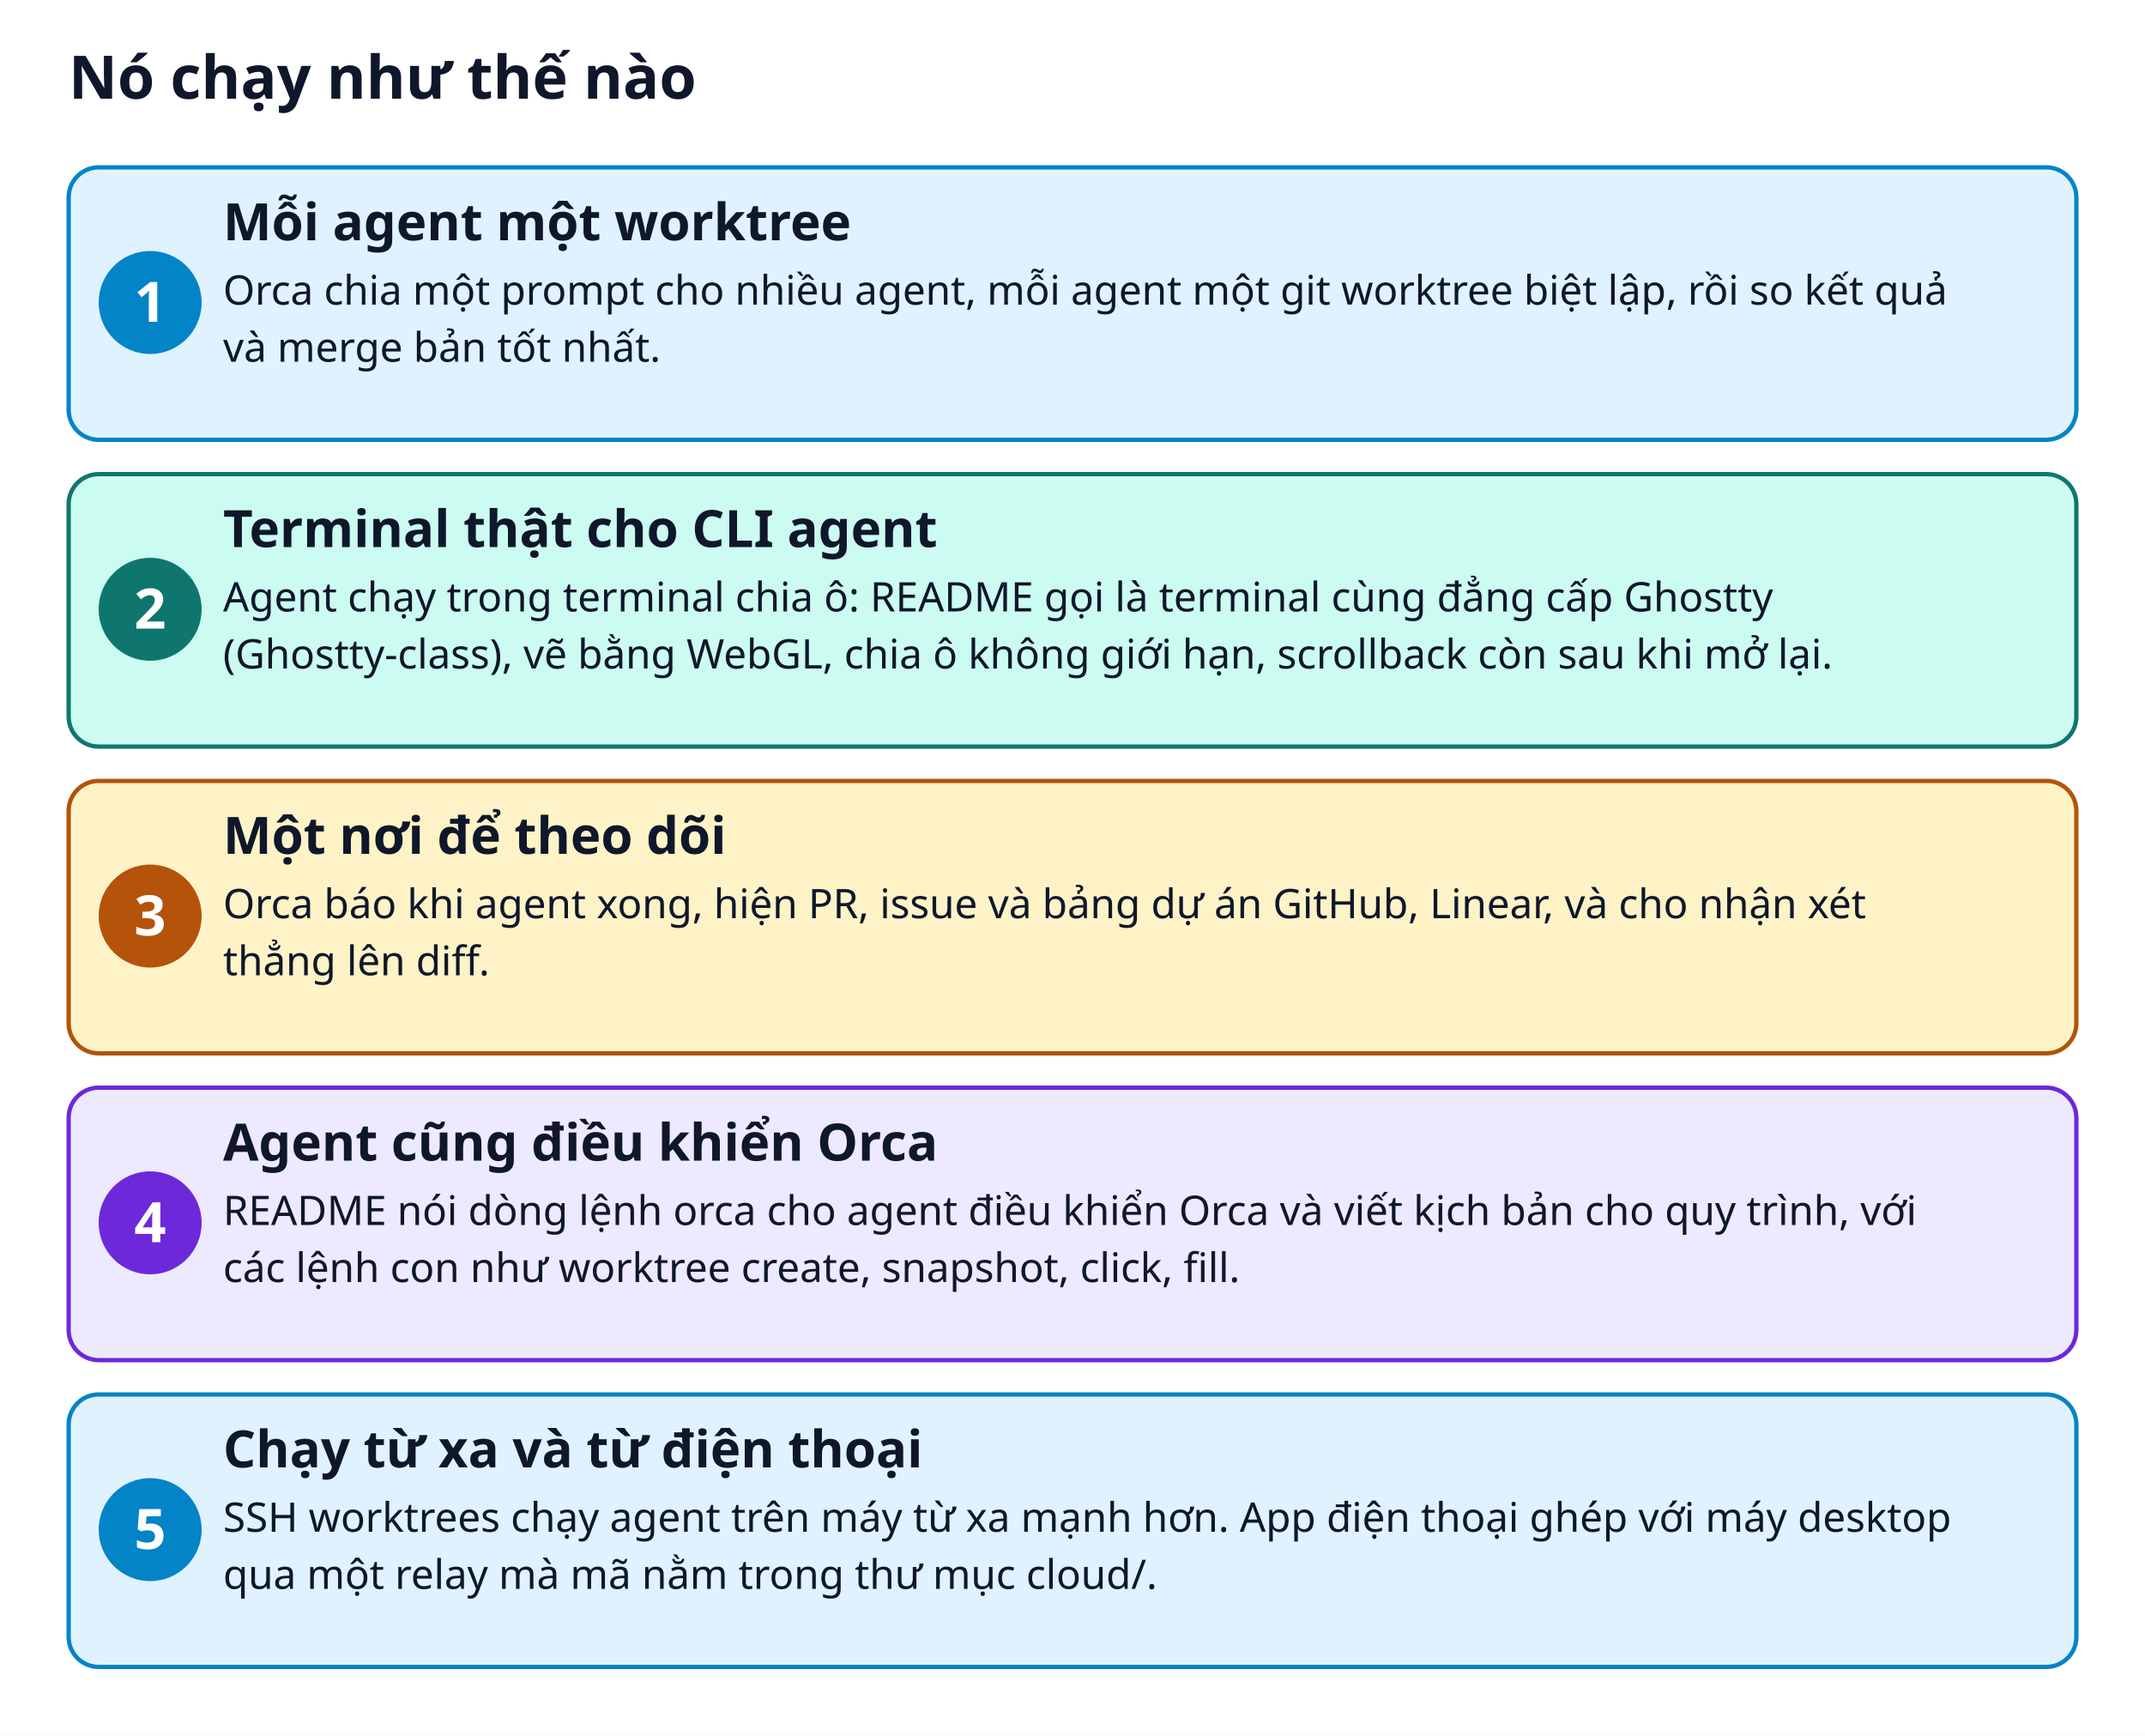
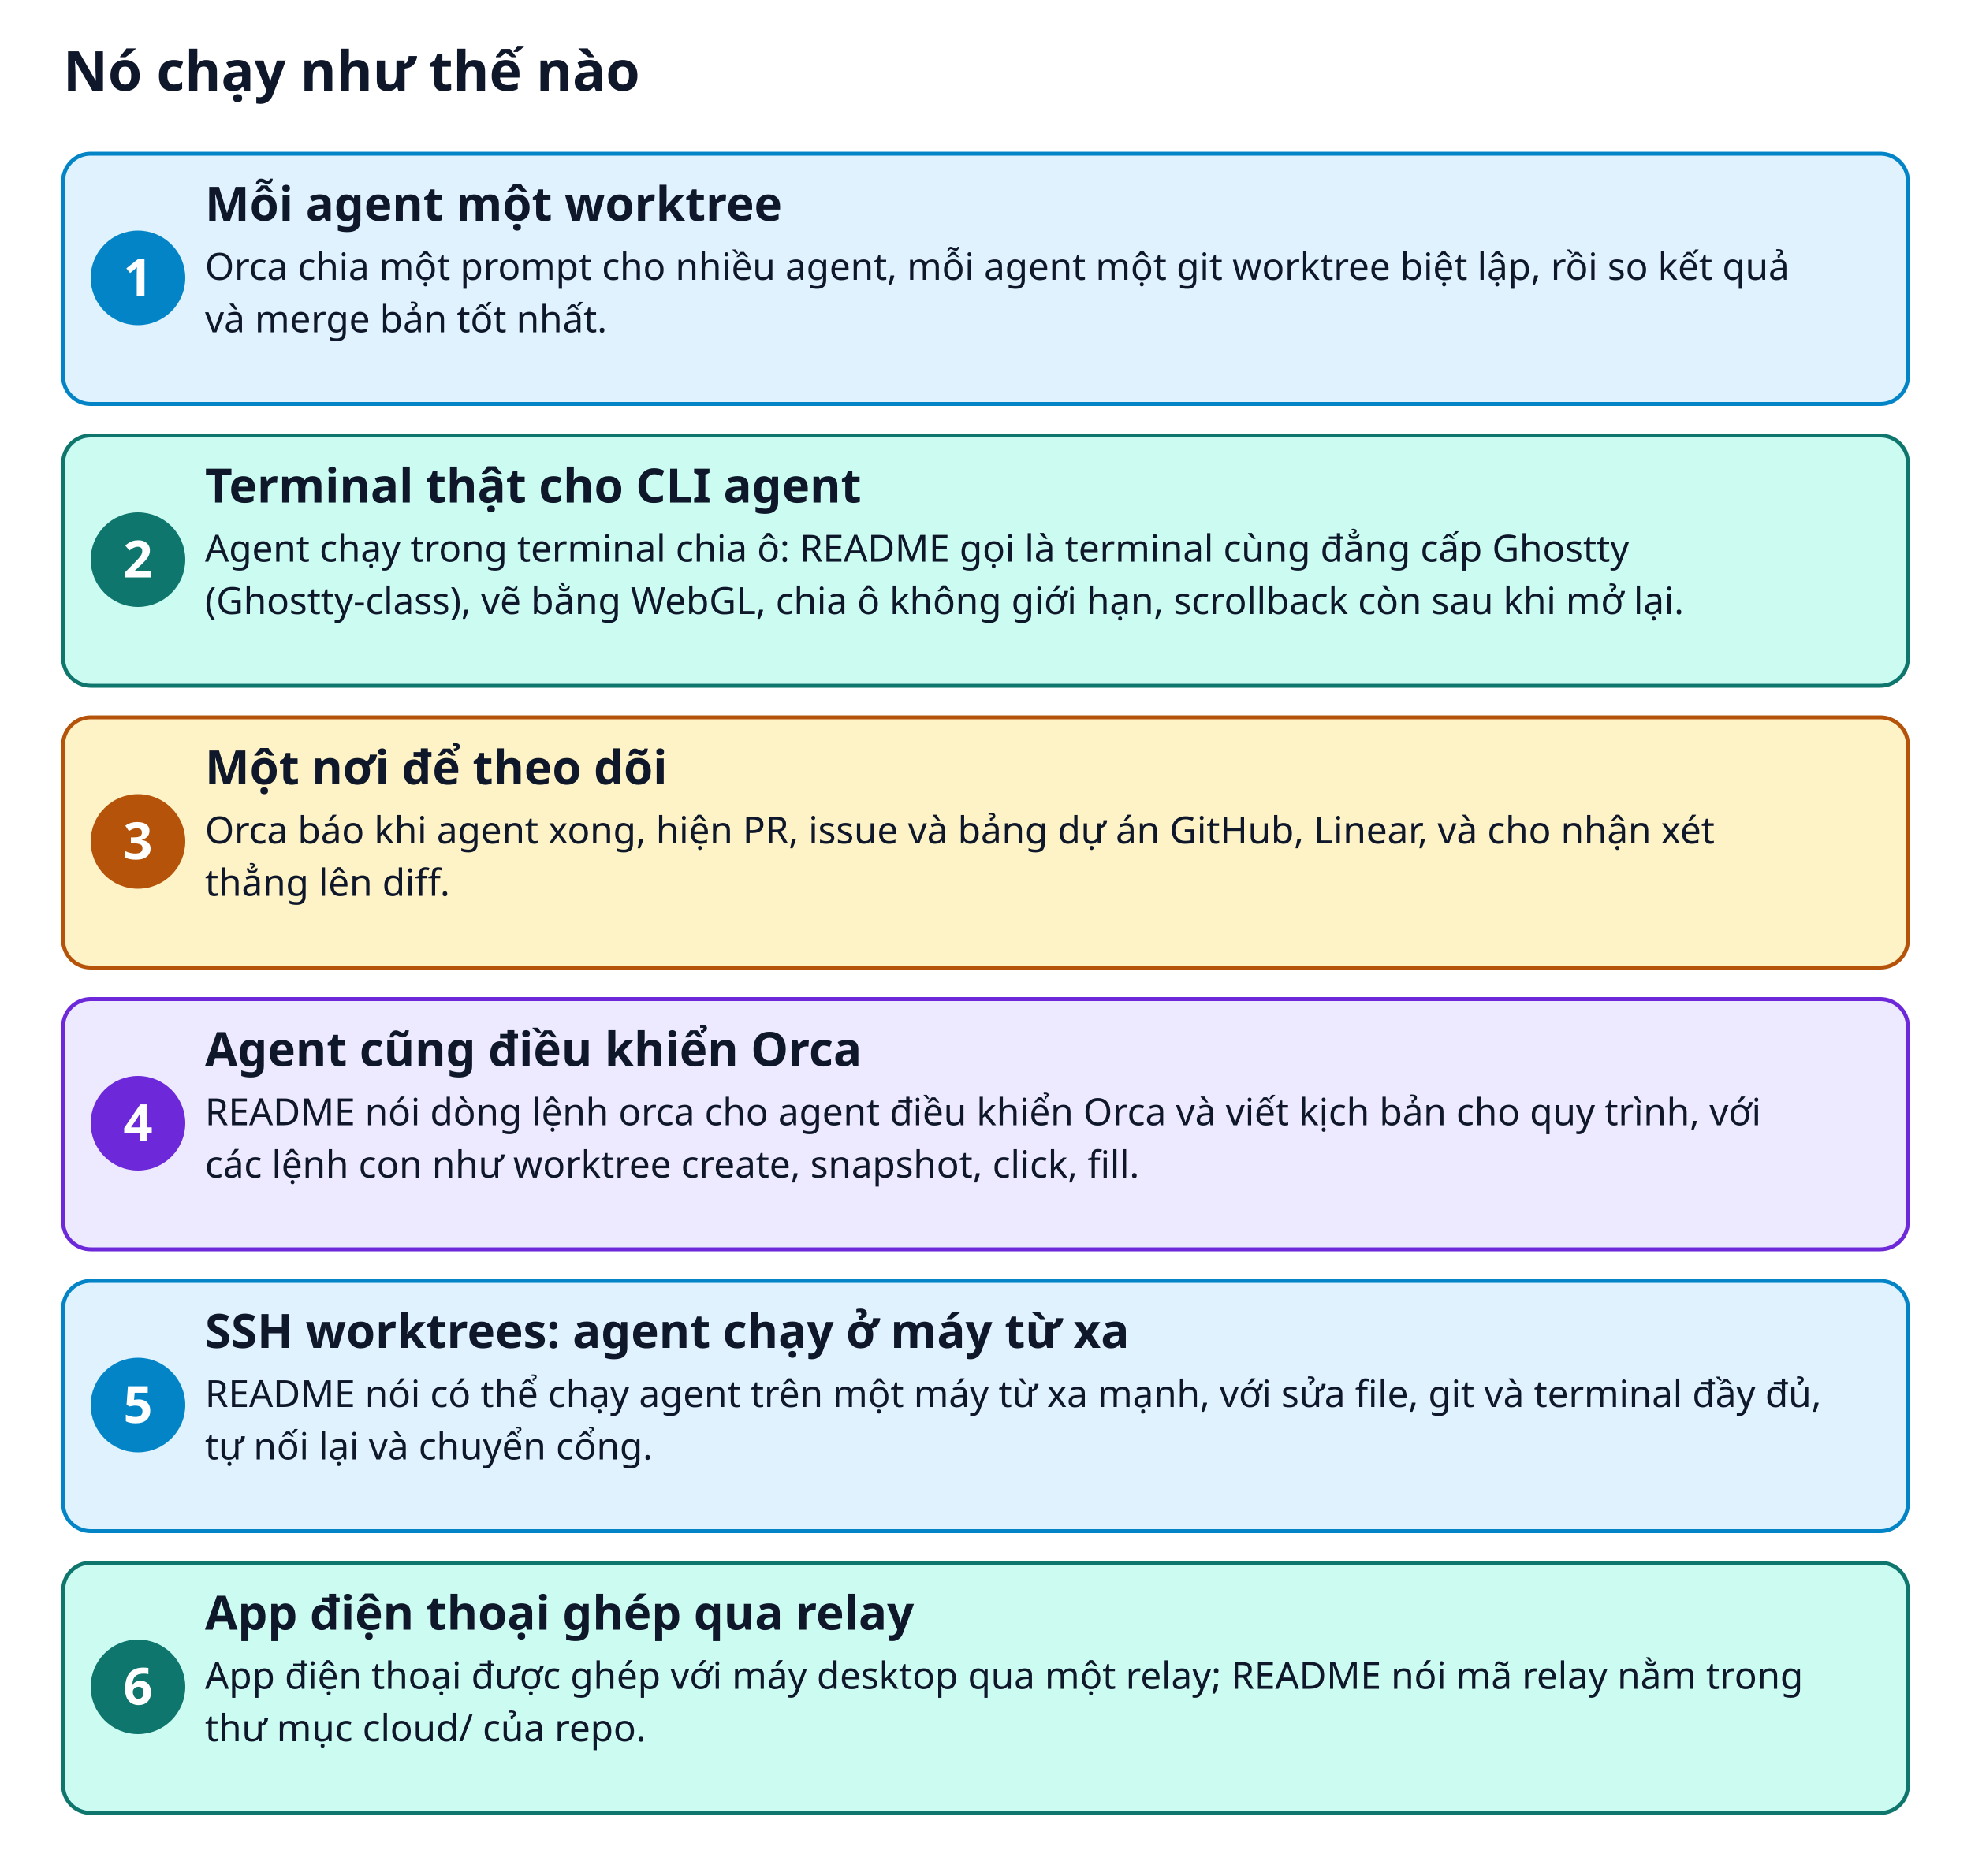
- <svg xmlns="http://www.w3.org/2000/svg" width="1000" height="809" viewBox="0 0 1000 809" role="img" aria-labelledby="t d">
-   <rect width="1000" height="809" fill="#ffffff" />
+ <svg xmlns="http://www.w3.org/2000/svg" width="1000" height="952" viewBox="0 0 1000 952" role="img" aria-labelledby="t d">
+   <rect width="1000" height="952" fill="#ffffff" />
  <text x="32" y="46" font-family="system-ui,-apple-system,'Segoe UI','Noto Sans','Noto Sans CJK JP',sans-serif" font-size="28" font-weight="700" fill="#0f172a" text-anchor="start">
    <tspan x="32" dy="0">Nó chạy như thế nào</tspan>
  </text>
  <rect x="32" y="78" width="936" height="127" rx="14" ry="14" fill="#e0f2fe" stroke="#0284c7" stroke-width="2" />
  <circle cx="70" cy="141" r="24" fill="#0284c7" />
  <text x="70" y="150" font-family="system-ui,-apple-system,'Segoe UI','Noto Sans','Noto Sans CJK JP',sans-serif" font-size="26" font-weight="800" fill="#ffffff" text-anchor="middle">
    <tspan x="70" dy="0">1</tspan>
  </text>
  <text x="104" y="112" font-family="system-ui,-apple-system,'Segoe UI','Noto Sans','Noto Sans CJK JP',sans-serif" font-size="24" font-weight="700" fill="#0f172a" text-anchor="start">
    <tspan x="104" dy="0">Mỗi agent một worktree</tspan>
  </text>
  <text x="104" y="142" font-family="system-ui,-apple-system,'Segoe UI','Noto Sans','Noto Sans CJK JP',sans-serif" font-size="19" font-weight="400" fill="#0f172a" text-anchor="start">
    <tspan x="104" dy="0">Orca chia một prompt cho nhiều agent, mỗi agent một git worktree biệt lập, rồi so kết quả</tspan>
    <tspan x="104" dy="26.6">và merge bản tốt nhất.</tspan>
  </text>
  <rect x="32" y="221" width="936" height="127" rx="14" ry="14" fill="#ccfbf1" stroke="#0f766e" stroke-width="2" />
  <circle cx="70" cy="284" r="24" fill="#0f766e" />
  <text x="70" y="293" font-family="system-ui,-apple-system,'Segoe UI','Noto Sans','Noto Sans CJK JP',sans-serif" font-size="26" font-weight="800" fill="#ffffff" text-anchor="middle">
    <tspan x="70" dy="0">2</tspan>
  </text>
  <text x="104" y="255" font-family="system-ui,-apple-system,'Segoe UI','Noto Sans','Noto Sans CJK JP',sans-serif" font-size="24" font-weight="700" fill="#0f172a" text-anchor="start">
    <tspan x="104" dy="0">Terminal thật cho CLI agent</tspan>
  </text>
  <text x="104" y="285" font-family="system-ui,-apple-system,'Segoe UI','Noto Sans','Noto Sans CJK JP',sans-serif" font-size="19" font-weight="400" fill="#0f172a" text-anchor="start">
    <tspan x="104" dy="0">Agent chạy trong terminal chia ô: README gọi là terminal cùng đẳng cấp Ghostty</tspan>
    <tspan x="104" dy="26.6">(Ghostty-class), vẽ bằng WebGL, chia ô không giới hạn, scrollback còn sau khi mở lại.</tspan>
  </text>
  <rect x="32" y="364" width="936" height="127" rx="14" ry="14" fill="#fef3c7" stroke="#b45309" stroke-width="2" />
  <circle cx="70" cy="427" r="24" fill="#b45309" />
  <text x="70" y="436" font-family="system-ui,-apple-system,'Segoe UI','Noto Sans','Noto Sans CJK JP',sans-serif" font-size="26" font-weight="800" fill="#ffffff" text-anchor="middle">
    <tspan x="70" dy="0">3</tspan>
  </text>
  <text x="104" y="398" font-family="system-ui,-apple-system,'Segoe UI','Noto Sans','Noto Sans CJK JP',sans-serif" font-size="24" font-weight="700" fill="#0f172a" text-anchor="start">
    <tspan x="104" dy="0">Một nơi để theo dõi</tspan>
  </text>
  <text x="104" y="428" font-family="system-ui,-apple-system,'Segoe UI','Noto Sans','Noto Sans CJK JP',sans-serif" font-size="19" font-weight="400" fill="#0f172a" text-anchor="start">
    <tspan x="104" dy="0">Orca báo khi agent xong, hiện PR, issue và bảng dự án GitHub, Linear, và cho nhận xét</tspan>
    <tspan x="104" dy="26.6">thẳng lên diff.</tspan>
  </text>
  <rect x="32" y="507" width="936" height="127" rx="14" ry="14" fill="#ede9fe" stroke="#6d28d9" stroke-width="2" />
  <circle cx="70" cy="570" r="24" fill="#6d28d9" />
  <text x="70" y="579" font-family="system-ui,-apple-system,'Segoe UI','Noto Sans','Noto Sans CJK JP',sans-serif" font-size="26" font-weight="800" fill="#ffffff" text-anchor="middle">
    <tspan x="70" dy="0">4</tspan>
  </text>
  <text x="104" y="541" font-family="system-ui,-apple-system,'Segoe UI','Noto Sans','Noto Sans CJK JP',sans-serif" font-size="24" font-weight="700" fill="#0f172a" text-anchor="start">
    <tspan x="104" dy="0">Agent cũng điều khiển Orca</tspan>
  </text>
  <text x="104" y="571" font-family="system-ui,-apple-system,'Segoe UI','Noto Sans','Noto Sans CJK JP',sans-serif" font-size="19" font-weight="400" fill="#0f172a" text-anchor="start">
    <tspan x="104" dy="0">README nói dòng lệnh orca cho agent điều khiển Orca và viết kịch bản cho quy trình, với</tspan>
    <tspan x="104" dy="26.6">các lệnh con như worktree create, snapshot, click, fill.</tspan>
  </text>
  <rect x="32" y="650" width="936" height="127" rx="14" ry="14" fill="#e0f2fe" stroke="#0284c7" stroke-width="2" />
  <circle cx="70" cy="713" r="24" fill="#0284c7" />
  <text x="70" y="722" font-family="system-ui,-apple-system,'Segoe UI','Noto Sans','Noto Sans CJK JP',sans-serif" font-size="26" font-weight="800" fill="#ffffff" text-anchor="middle">
    <tspan x="70" dy="0">5</tspan>
  </text>
  <text x="104" y="684" font-family="system-ui,-apple-system,'Segoe UI','Noto Sans','Noto Sans CJK JP',sans-serif" font-size="24" font-weight="700" fill="#0f172a" text-anchor="start">
-     <tspan x="104" dy="0">Chạy từ xa và từ điện thoại</tspan>
+     <tspan x="104" dy="0">SSH worktrees: agent chạy ở máy từ xa</tspan>
  </text>
  <text x="104" y="714" font-family="system-ui,-apple-system,'Segoe UI','Noto Sans','Noto Sans CJK JP',sans-serif" font-size="19" font-weight="400" fill="#0f172a" text-anchor="start">
-     <tspan x="104" dy="0">SSH worktrees chạy agent trên máy từ xa mạnh hơn. App điện thoại ghép với máy desktop</tspan>
-     <tspan x="104" dy="26.6">qua một relay mà mã nằm trong thư mục cloud/.</tspan>
+     <tspan x="104" dy="0">README nói có thể chạy agent trên một máy từ xa mạnh, với sửa file, git và terminal đầy đủ,</tspan>
+     <tspan x="104" dy="26.6">tự nối lại và chuyển cổng.</tspan>
+   </text>
+   <rect x="32" y="793" width="936" height="127" rx="14" ry="14" fill="#ccfbf1" stroke="#0f766e" stroke-width="2" />
+   <circle cx="70" cy="856" r="24" fill="#0f766e" />
+   <text x="70" y="865" font-family="system-ui,-apple-system,'Segoe UI','Noto Sans','Noto Sans CJK JP',sans-serif" font-size="26" font-weight="800" fill="#ffffff" text-anchor="middle">
+     <tspan x="70" dy="0">6</tspan>
+   </text>
+   <text x="104" y="827" font-family="system-ui,-apple-system,'Segoe UI','Noto Sans','Noto Sans CJK JP',sans-serif" font-size="24" font-weight="700" fill="#0f172a" text-anchor="start">
+     <tspan x="104" dy="0">App điện thoại ghép qua relay</tspan>
+   </text>
+   <text x="104" y="857" font-family="system-ui,-apple-system,'Segoe UI','Noto Sans','Noto Sans CJK JP',sans-serif" font-size="19" font-weight="400" fill="#0f172a" text-anchor="start">
+     <tspan x="104" dy="0">App điện thoại được ghép với máy desktop qua một relay; README nói mã relay nằm trong</tspan>
+     <tspan x="104" dy="26.6">thư mục cloud/ của repo.</tspan>
  </text>
</svg>
